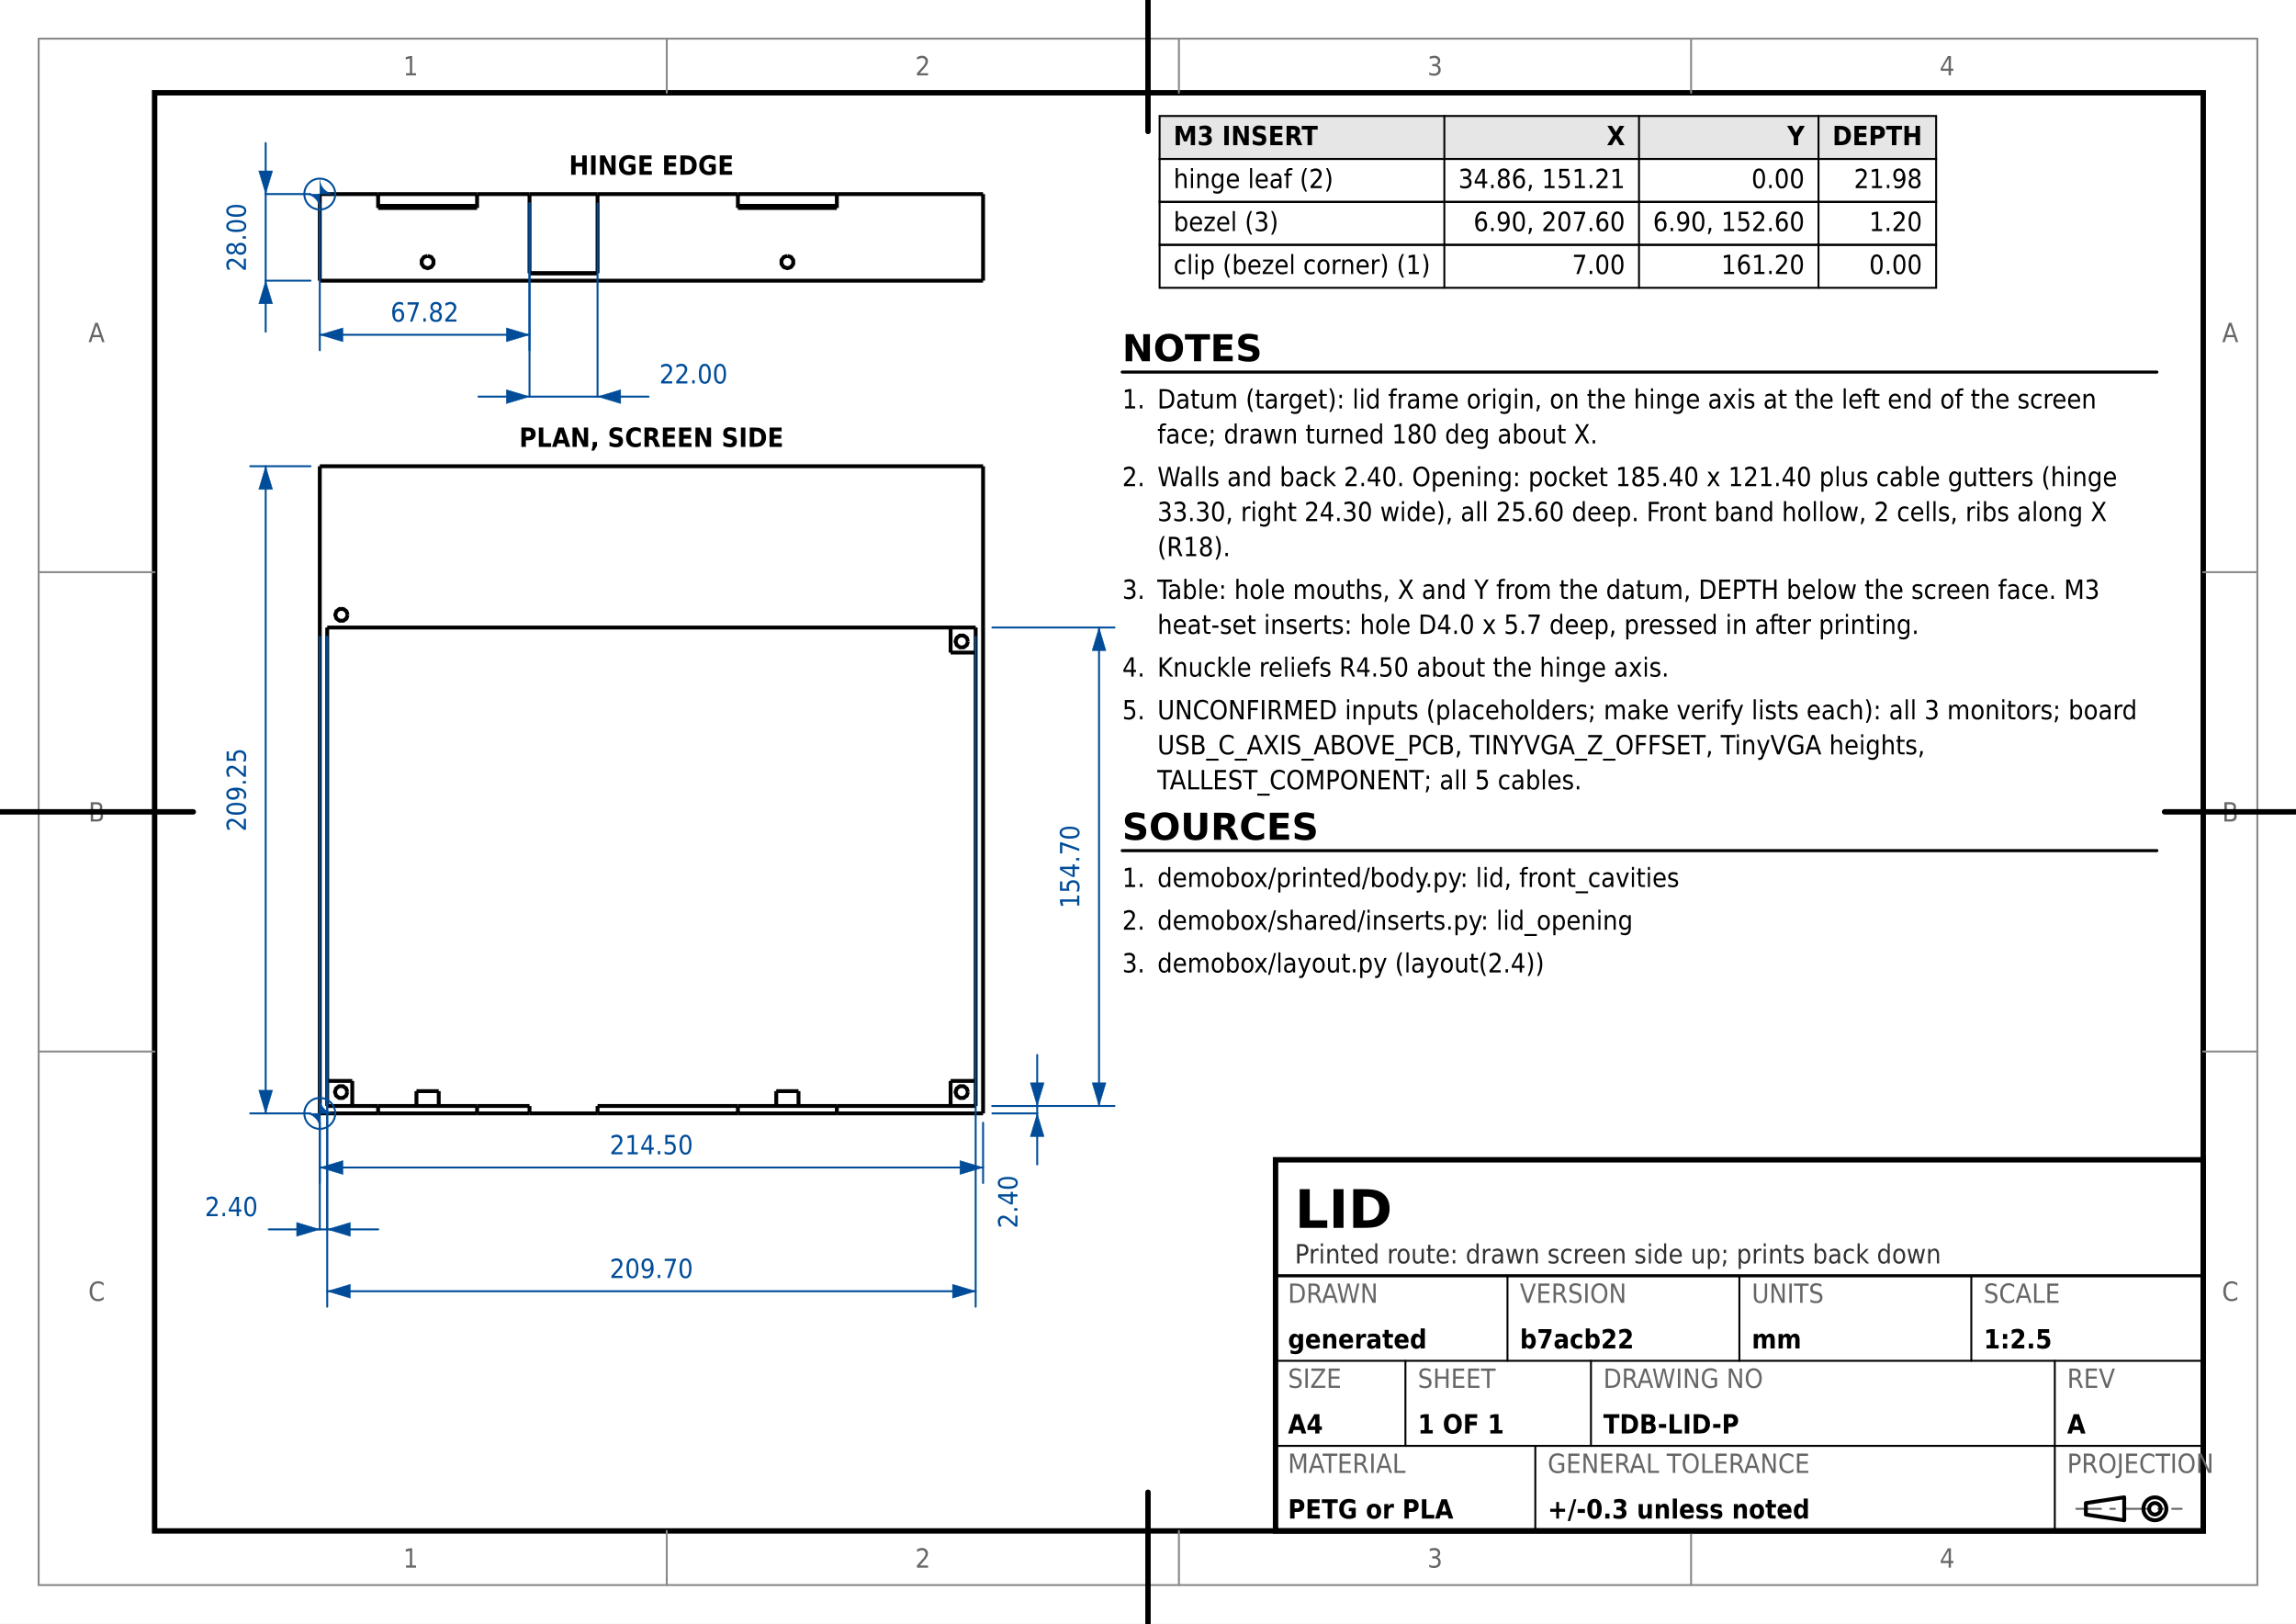
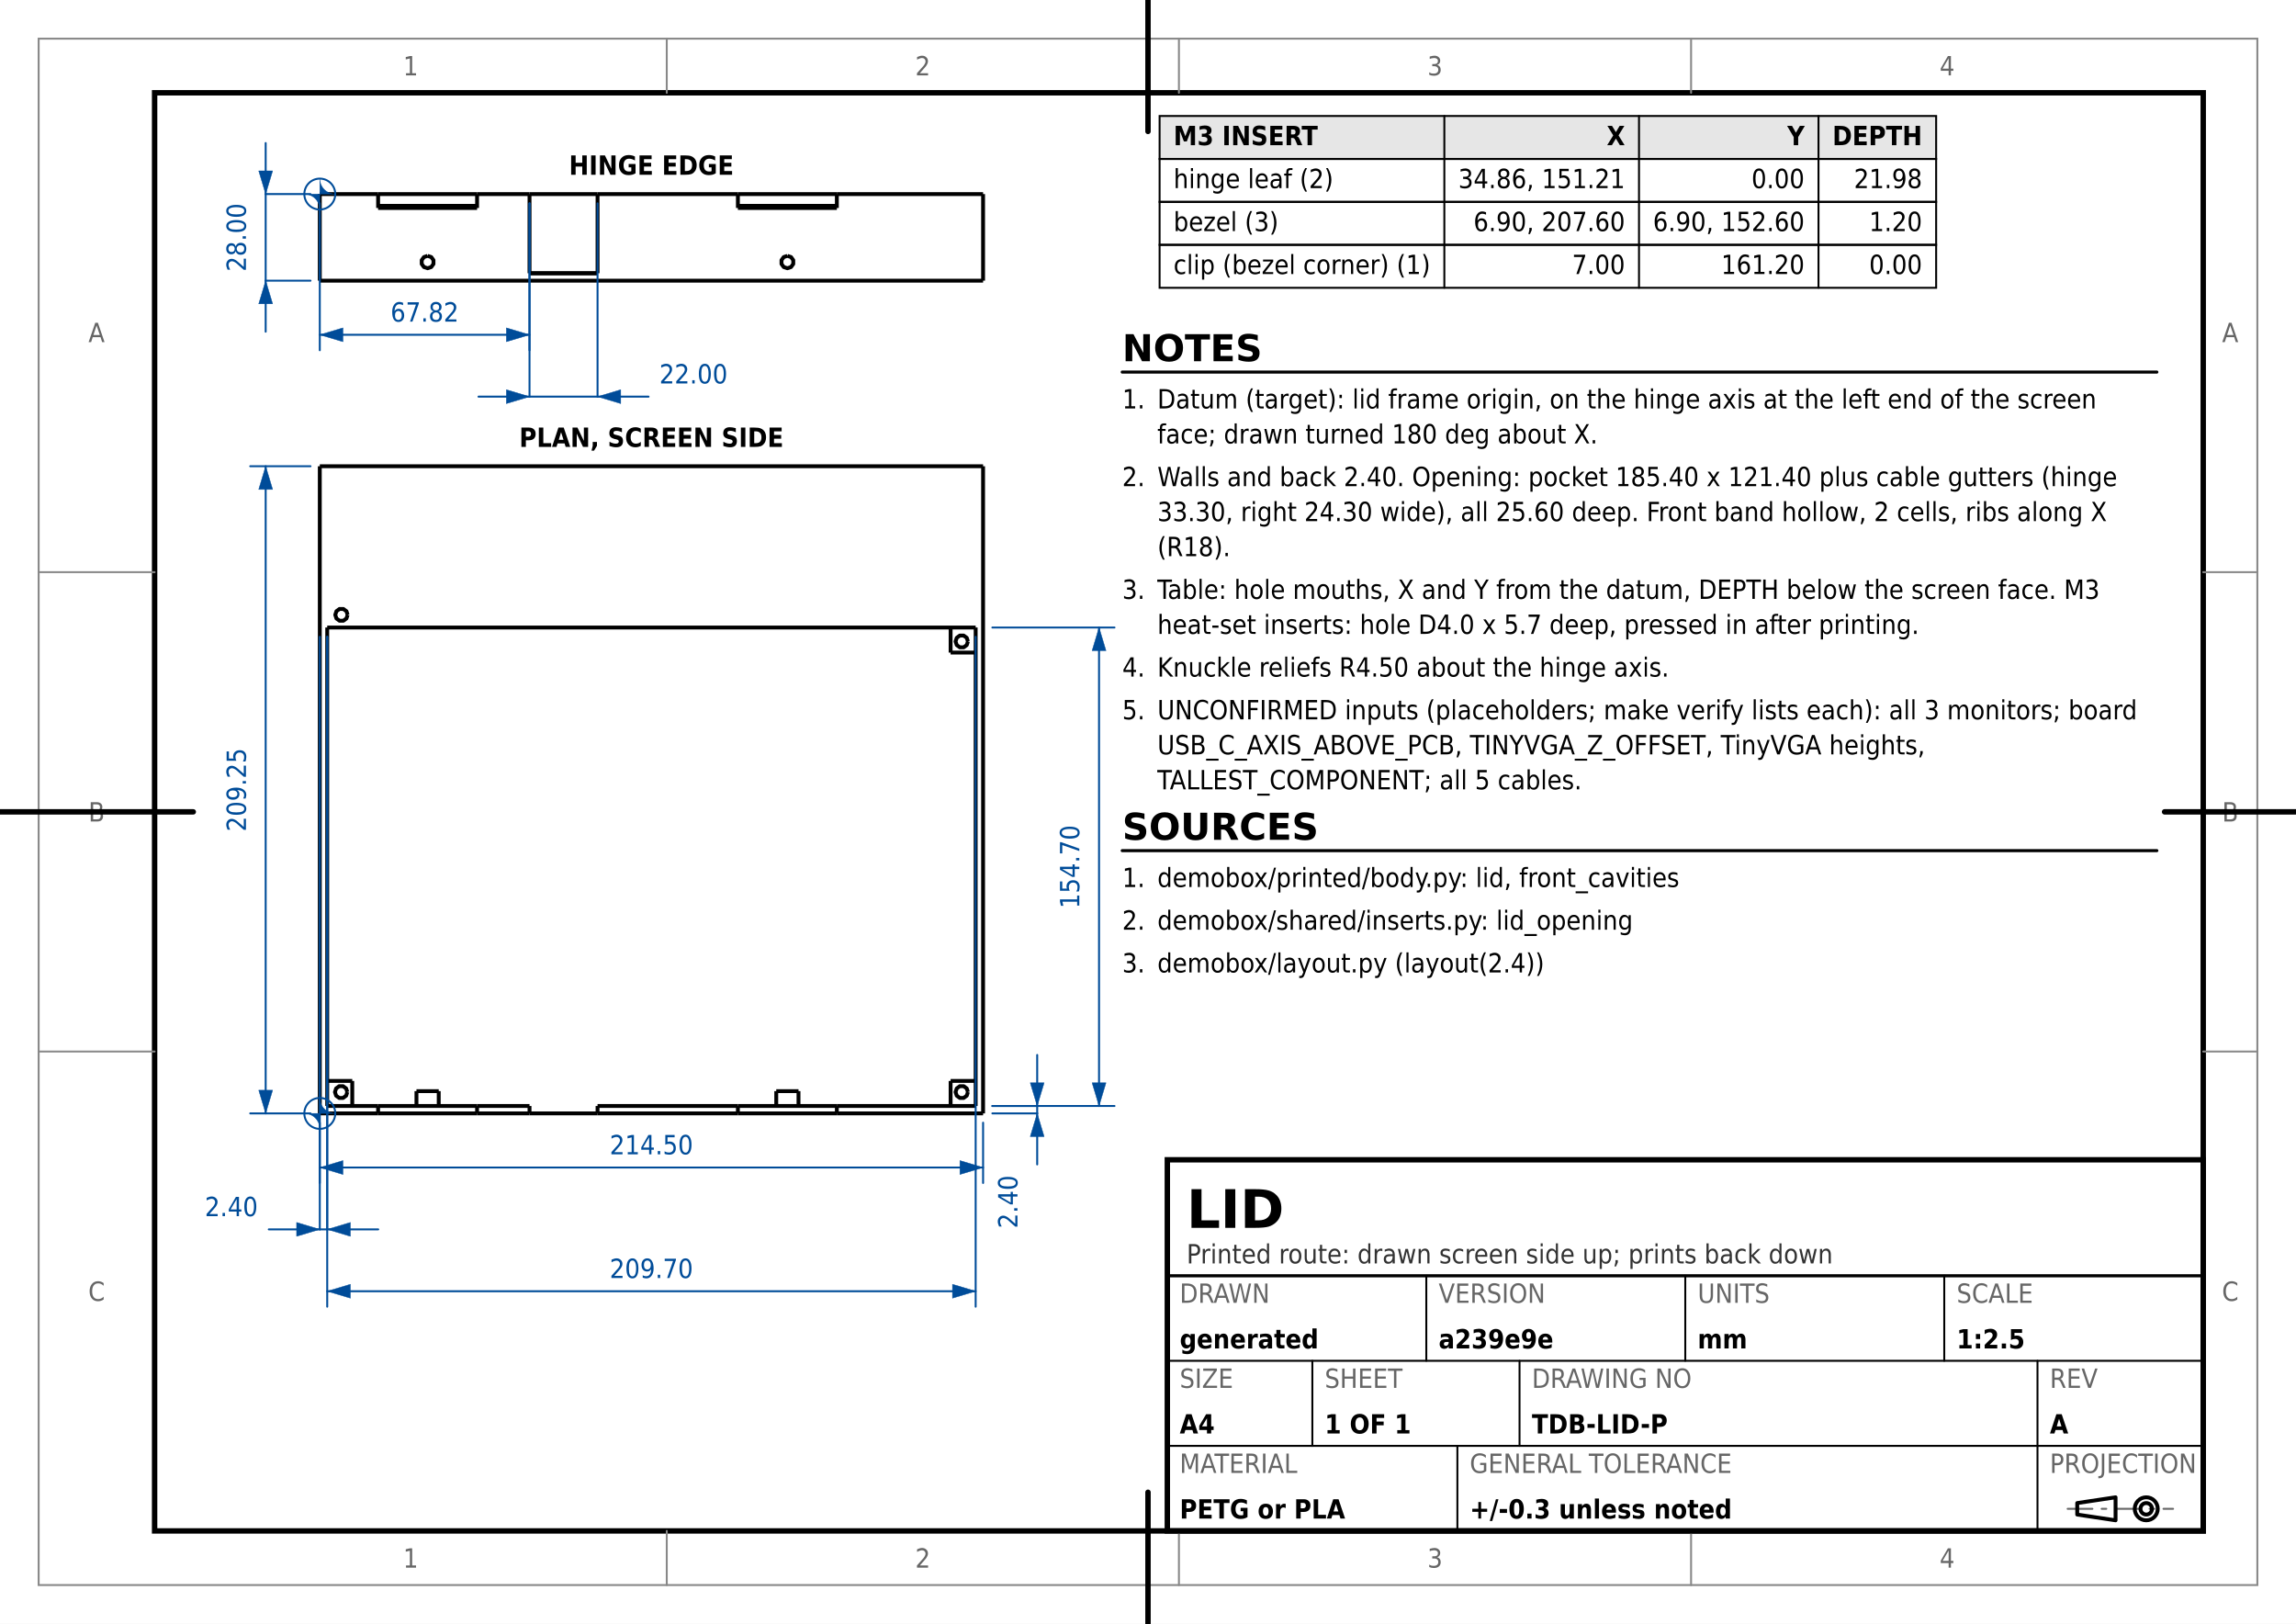
<svg xmlns="http://www.w3.org/2000/svg" version="1.1" width="297mm" height="210mm" viewBox="0 0 297 210">
  <rect width="100%" height="100%" fill="#ffffff" />
  <rect x="5" y="5" width="287" height="200" fill="none" stroke="#888888" stroke-width="0.25" />
  <rect x="20" y="12" width="265" height="186" fill="none" stroke="#000000" stroke-width="0.7" />
  <text x="53.125" y="202.75" font-family="DejaVu Sans Condensed, DejaVu Sans, Liberation Sans, sans-serif" font-size="3.429" fill="#666666" text-anchor="middle">1</text>
  <text x="53.125" y="9.75" font-family="DejaVu Sans Condensed, DejaVu Sans, Liberation Sans, sans-serif" font-size="3.429" fill="#666666" text-anchor="middle">1</text>
  <line x1="86.25" y1="205" x2="86.25" y2="198" stroke="#888888" stroke-width="0.25" stroke-linecap="round" />
  <line x1="86.25" y1="12" x2="86.25" y2="5" stroke="#888888" stroke-width="0.25" stroke-linecap="round" />
  <text x="119.375" y="202.75" font-family="DejaVu Sans Condensed, DejaVu Sans, Liberation Sans, sans-serif" font-size="3.429" fill="#666666" text-anchor="middle">2</text>
  <text x="119.375" y="9.75" font-family="DejaVu Sans Condensed, DejaVu Sans, Liberation Sans, sans-serif" font-size="3.429" fill="#666666" text-anchor="middle">2</text>
  <line x1="152.5" y1="205" x2="152.5" y2="198" stroke="#888888" stroke-width="0.25" stroke-linecap="round" />
  <line x1="152.5" y1="12" x2="152.5" y2="5" stroke="#888888" stroke-width="0.25" stroke-linecap="round" />
  <text x="185.625" y="202.75" font-family="DejaVu Sans Condensed, DejaVu Sans, Liberation Sans, sans-serif" font-size="3.429" fill="#666666" text-anchor="middle">3</text>
  <text x="185.625" y="9.75" font-family="DejaVu Sans Condensed, DejaVu Sans, Liberation Sans, sans-serif" font-size="3.429" fill="#666666" text-anchor="middle">3</text>
  <line x1="218.75" y1="205" x2="218.75" y2="198" stroke="#888888" stroke-width="0.25" stroke-linecap="round" />
  <line x1="218.75" y1="12" x2="218.75" y2="5" stroke="#888888" stroke-width="0.25" stroke-linecap="round" />
  <text x="251.875" y="202.75" font-family="DejaVu Sans Condensed, DejaVu Sans, Liberation Sans, sans-serif" font-size="3.429" fill="#666666" text-anchor="middle">4</text>
  <text x="251.875" y="9.75" font-family="DejaVu Sans Condensed, DejaVu Sans, Liberation Sans, sans-serif" font-size="3.429" fill="#666666" text-anchor="middle">4</text>
  <text x="12.5" y="168.25" font-family="DejaVu Sans Condensed, DejaVu Sans, Liberation Sans, sans-serif" font-size="3.429" fill="#666666" text-anchor="middle">C</text>
  <text x="288.5" y="168.25" font-family="DejaVu Sans Condensed, DejaVu Sans, Liberation Sans, sans-serif" font-size="3.429" fill="#666666" text-anchor="middle">C</text>
  <line x1="5" y1="136" x2="20" y2="136" stroke="#888888" stroke-width="0.25" stroke-linecap="round" />
  <line x1="285" y1="136" x2="292" y2="136" stroke="#888888" stroke-width="0.25" stroke-linecap="round" />
  <text x="12.5" y="106.25" font-family="DejaVu Sans Condensed, DejaVu Sans, Liberation Sans, sans-serif" font-size="3.429" fill="#666666" text-anchor="middle">B</text>
  <text x="288.5" y="106.25" font-family="DejaVu Sans Condensed, DejaVu Sans, Liberation Sans, sans-serif" font-size="3.429" fill="#666666" text-anchor="middle">B</text>
  <line x1="5" y1="74" x2="20" y2="74" stroke="#888888" stroke-width="0.25" stroke-linecap="round" />
  <line x1="285" y1="74" x2="292" y2="74" stroke="#888888" stroke-width="0.25" stroke-linecap="round" />
  <text x="12.5" y="44.25" font-family="DejaVu Sans Condensed, DejaVu Sans, Liberation Sans, sans-serif" font-size="3.429" fill="#666666" text-anchor="middle">A</text>
  <text x="288.5" y="44.25" font-family="DejaVu Sans Condensed, DejaVu Sans, Liberation Sans, sans-serif" font-size="3.429" fill="#666666" text-anchor="middle">A</text>
  <line x1="148.5" y1="210" x2="148.5" y2="193" stroke="#000000" stroke-width="0.7" stroke-linecap="round" />
  <line x1="148.5" y1="17" x2="148.5" y2="0" stroke="#000000" stroke-width="0.7" stroke-linecap="round" />
  <line x1="0" y1="105" x2="25" y2="105" stroke="#000000" stroke-width="0.7" stroke-linecap="round" />
  <line x1="280" y1="105" x2="297" y2="105" stroke="#000000" stroke-width="0.7" stroke-linecap="round" />
  <polyline points="41.367,25.1 41.367,36.3" fill="none" stroke="#000000" stroke-width="0.5" stroke-linejoin="round" />
  <polyline points="41.367,36.3 127.167,36.3" fill="none" stroke="#000000" stroke-width="0.5" stroke-linejoin="round" />
  <polyline points="41.367,25.1 48.911,25.1" fill="none" stroke="#000000" stroke-width="0.5" stroke-linejoin="round" />
  <polyline points="48.911,26.9 48.911,25.1" fill="none" stroke="#000000" stroke-width="0.5" stroke-linejoin="round" />
  <polyline points="48.911,26.9 61.712,26.9" fill="none" stroke="#000000" stroke-width="0.5" stroke-linejoin="round" />
  <polyline points="61.712,26.9 61.712,25.1" fill="none" stroke="#000000" stroke-width="0.5" stroke-linejoin="round" />
  <polyline points="61.712,25.1 68.496,25.1" fill="none" stroke="#000000" stroke-width="0.5" stroke-linejoin="round" />
  <polyline points="68.496,35.34 68.496,25.1" fill="none" stroke="#000000" stroke-width="0.5" stroke-linejoin="round" />
  <polyline points="68.496,35.34 77.296,35.34" fill="none" stroke="#000000" stroke-width="0.5" stroke-linejoin="round" />
  <polyline points="77.296,35.34 77.296,25.1" fill="none" stroke="#000000" stroke-width="0.5" stroke-linejoin="round" />
  <polyline points="77.296,25.1 95.451,25.1" fill="none" stroke="#000000" stroke-width="0.5" stroke-linejoin="round" />
  <polyline points="95.451,26.9 95.451,25.1" fill="none" stroke="#000000" stroke-width="0.5" stroke-linejoin="round" />
  <polyline points="95.451,26.9 108.251,26.9" fill="none" stroke="#000000" stroke-width="0.5" stroke-linejoin="round" />
  <polyline points="108.251,26.9 108.251,25.1" fill="none" stroke="#000000" stroke-width="0.5" stroke-linejoin="round" />
  <polyline points="108.251,25.1 127.167,25.1" fill="none" stroke="#000000" stroke-width="0.5" stroke-linejoin="round" />
  <polyline points="127.167,25.1 127.167,36.3" fill="none" stroke="#000000" stroke-width="0.5" stroke-linejoin="round" />
  <polyline points="55.312,33.093 55.782,33.246 56.072,33.646 56.072,34.14 55.782,34.54 55.312,34.693 54.841,34.54 54.551,34.14 54.551,33.646 54.841,33.246 55.312,33.093" fill="none" stroke="#000000" stroke-width="0.5" stroke-linejoin="round" />
  <polyline points="101.852,33.093 102.322,33.246 102.612,33.646 102.612,34.14 102.322,34.54 101.852,34.693 101.381,34.54 101.091,34.14 101.091,33.646 101.381,33.246 101.852,33.093" fill="none" stroke="#000000" stroke-width="0.5" stroke-linejoin="round" />
  <polyline points="48.911,25.1 61.712,25.1" fill="none" stroke="#000000" stroke-width="0.5" stroke-linejoin="round" />
  <polyline points="68.496,25.1 77.296,25.1" fill="none" stroke="#000000" stroke-width="0.5" stroke-linejoin="round" />
  <polyline points="95.451,25.1 108.251,25.1" fill="none" stroke="#000000" stroke-width="0.5" stroke-linejoin="round" />
  <polyline points="48.911,26.623 61.712,26.623" fill="none" stroke="#000000" stroke-width="0.5" stroke-linejoin="round" />
  <polyline points="68.496,35.34 77.296,35.34" fill="none" stroke="#000000" stroke-width="0.5" stroke-linejoin="round" />
  <polyline points="95.451,26.623 108.251,26.623" fill="none" stroke="#000000" stroke-width="0.5" stroke-linejoin="round" />
  <polyline points="41.367,60.3 41.367,144" fill="none" stroke="#000000" stroke-width="0.5" stroke-linejoin="round" />
  <polyline points="41.367,60.3 127.167,60.3" fill="none" stroke="#000000" stroke-width="0.5" stroke-linejoin="round" />
  <polyline points="41.367,144 48.911,144" fill="none" stroke="#000000" stroke-width="0.5" stroke-linejoin="round" />
  <polyline points="48.911,144 61.712,144" fill="none" stroke="#000000" stroke-width="0.5" stroke-linejoin="round" />
  <polyline points="61.712,144 68.496,144" fill="none" stroke="#000000" stroke-width="0.5" stroke-linejoin="round" />
  <polyline points="68.496,144 77.296,144" fill="none" stroke="#000000" stroke-width="0.5" stroke-linejoin="round" />
  <polyline points="77.296,144 95.451,144" fill="none" stroke="#000000" stroke-width="0.5" stroke-linejoin="round" />
  <polyline points="95.451,144 108.251,144" fill="none" stroke="#000000" stroke-width="0.5" stroke-linejoin="round" />
  <polyline points="108.251,144 127.167,144" fill="none" stroke="#000000" stroke-width="0.5" stroke-linejoin="round" />
  <polyline points="48.911,143.04 48.911,144" fill="none" stroke="#000000" stroke-width="0.5" stroke-linejoin="round" />
  <polyline points="48.911,143.04 42.327,143.04" fill="none" stroke="#000000" stroke-width="0.5" stroke-linejoin="round" />
  <polyline points="42.327,143.04 42.327,81.16" fill="none" stroke="#000000" stroke-width="0.5" stroke-linejoin="round" />
  <polyline points="42.327,81.16 126.207,81.16" fill="none" stroke="#000000" stroke-width="0.5" stroke-linejoin="round" />
  <polyline points="126.207,81.16 126.207,143.04" fill="none" stroke="#000000" stroke-width="0.5" stroke-linejoin="round" />
  <polyline points="126.207,143.04 108.251,143.04" fill="none" stroke="#000000" stroke-width="0.5" stroke-linejoin="round" />
  <polyline points="108.251,143.04 108.251,144" fill="none" stroke="#000000" stroke-width="0.5" stroke-linejoin="round" />
  <polyline points="127.167,60.3 127.167,144" fill="none" stroke="#000000" stroke-width="0.5" stroke-linejoin="round" />
  <polyline points="44.967,79.52 44.814,79.99 44.414,80.281 43.92,80.281 43.52,79.99 43.367,79.52 43.52,79.05 43.92,78.759 44.414,78.759 44.814,79.05 44.967,79.52" fill="none" stroke="#000000" stroke-width="0.5" stroke-linejoin="round" />
  <polyline points="48.911,143.04 61.712,143.04" fill="none" stroke="#000000" stroke-width="0.5" stroke-linejoin="round" />
  <polyline points="61.712,143.04 61.712,144" fill="none" stroke="#000000" stroke-width="0.5" stroke-linejoin="round" />
  <polyline points="68.496,143.04 68.496,144" fill="none" stroke="#000000" stroke-width="0.5" stroke-linejoin="round" />
  <polyline points="68.496,143.04 61.712,143.04" fill="none" stroke="#000000" stroke-width="0.5" stroke-linejoin="round" />
  <polyline points="77.296,143.04 77.296,144" fill="none" stroke="#000000" stroke-width="0.5" stroke-linejoin="round" />
  <polyline points="95.451,143.04 95.451,144" fill="none" stroke="#000000" stroke-width="0.5" stroke-linejoin="round" />
  <polyline points="95.451,143.04 77.296,143.04" fill="none" stroke="#000000" stroke-width="0.5" stroke-linejoin="round" />
  <polyline points="95.451,143.04 108.251,143.04" fill="none" stroke="#000000" stroke-width="0.5" stroke-linejoin="round" />
  <polyline points="56.752,141.12 56.752,143.04" fill="none" stroke="#000000" stroke-width="0.5" stroke-linejoin="round" />
  <polyline points="53.871,141.12 53.871,143.04" fill="none" stroke="#000000" stroke-width="0.5" stroke-linejoin="round" />
  <polyline points="53.871,141.12 56.752,141.12" fill="none" stroke="#000000" stroke-width="0.5" stroke-linejoin="round" />
  <polyline points="45.567,139.8 45.567,143.04" fill="none" stroke="#000000" stroke-width="0.5" stroke-linejoin="round" />
  <polyline points="42.327,139.8 45.567,139.8" fill="none" stroke="#000000" stroke-width="0.5" stroke-linejoin="round" />
  <polyline points="44.927,141.24 44.774,141.71 44.374,142.001 43.88,142.001 43.48,141.71 43.327,141.24 43.48,140.77 43.88,140.479 44.374,140.479 44.774,140.77 44.927,141.24" fill="none" stroke="#000000" stroke-width="0.5" stroke-linejoin="round" />
  <polyline points="122.967,81.16 122.967,84.4" fill="none" stroke="#000000" stroke-width="0.5" stroke-linejoin="round" />
  <polyline points="122.967,84.4 126.207,84.4" fill="none" stroke="#000000" stroke-width="0.5" stroke-linejoin="round" />
  <polyline points="125.207,82.96 125.054,83.43 124.654,83.721 124.16,83.721 123.76,83.43 123.607,82.96 123.76,82.49 124.16,82.199 124.654,82.199 125.054,82.49 125.207,82.96" fill="none" stroke="#000000" stroke-width="0.5" stroke-linejoin="round" />
  <polyline points="122.967,139.8 126.207,139.8" fill="none" stroke="#000000" stroke-width="0.5" stroke-linejoin="round" />
  <polyline points="122.967,139.8 122.967,143.04" fill="none" stroke="#000000" stroke-width="0.5" stroke-linejoin="round" />
  <polyline points="125.207,141.24 125.054,141.71 124.654,142.001 124.16,142.001 123.76,141.71 123.607,141.24 123.76,140.77 124.16,140.479 124.654,140.479 125.054,140.77 125.207,141.24" fill="none" stroke="#000000" stroke-width="0.5" stroke-linejoin="round" />
  <polyline points="103.291,141.12 103.291,143.04" fill="none" stroke="#000000" stroke-width="0.5" stroke-linejoin="round" />
  <polyline points="100.412,141.12 100.412,143.04" fill="none" stroke="#000000" stroke-width="0.5" stroke-linejoin="round" />
  <polyline points="100.412,141.12 103.291,141.12" fill="none" stroke="#000000" stroke-width="0.5" stroke-linejoin="round" />
  <circle cx="41.367" cy="25.1" r="2" fill="none" stroke="#004c99" stroke-width="0.25" />
  <path d="M 41.367 25.1 L 43.367 25.1 A 2.0 2.0 0 0 1 41.367 23.1 Z" fill="#004c99" stroke="#004c99" stroke-width="0.05" stroke-linejoin="round" stroke-linecap="round" />
  <path d="M 41.367 25.1 L 39.367 25.1 A 2.0 2.0 0 0 1 41.367 27.1 Z" fill="#004c99" stroke="#004c99" stroke-width="0.05" stroke-linejoin="round" stroke-linecap="round" />
  <circle cx="41.367" cy="144" r="2" fill="none" stroke="#004c99" stroke-width="0.25" />
  <path d="M 41.367 144.0 L 43.367 144.0 A 2.0 2.0 0 0 1 41.367 142.0 Z" fill="#004c99" stroke="#004c99" stroke-width="0.05" stroke-linejoin="round" stroke-linecap="round" />
  <path d="M 41.367 144.0 L 39.367 144.0 A 2.0 2.0 0 0 1 41.367 146.0 Z" fill="#004c99" stroke="#004c99" stroke-width="0.05" stroke-linejoin="round" stroke-linecap="round" />
  <line x1="40.167" y1="36.3" x2="34.367" y2="36.3" stroke="#004c99" stroke-width="0.25" stroke-linecap="round" />
  <line x1="40.167" y1="25.1" x2="34.367" y2="25.1" stroke="#004c99" stroke-width="0.25" stroke-linecap="round" />
  <line x1="34.367" y1="36.3" x2="34.367" y2="25.1" stroke="#004c99" stroke-width="0.25" stroke-linecap="round" />
  <polygon points="34.367,36.3 33.467,39.3 35.267,39.3" fill="#004c99" stroke="#004c99" stroke-width="0.05" stroke-linejoin="round" />
  <polygon points="34.367,25.1 35.267,22.1 33.467,22.1" fill="#004c99" stroke="#004c99" stroke-width="0.05" stroke-linejoin="round" />
  <line x1="34.367" y1="42.9" x2="34.367" y2="36.3" stroke="#004c99" stroke-width="0.25" stroke-linecap="round" />
  <line x1="34.367" y1="25.1" x2="34.367" y2="18.5" stroke="#004c99" stroke-width="0.25" stroke-linecap="round" />
  <text x="31.812" y="30.7" font-family="DejaVu Sans Condensed, DejaVu Sans, Liberation Sans, sans-serif" font-size="3.429" fill="#004c99" text-anchor="middle" transform="rotate(-90 31.8124 30.7)">28.00</text>
  <line x1="41.367" y1="145.2" x2="41.367" y2="153" stroke="#004c99" stroke-width="0.25" stroke-linecap="round" />
  <line x1="127.167" y1="145.2" x2="127.167" y2="153" stroke="#004c99" stroke-width="0.25" stroke-linecap="round" />
  <line x1="41.367" y1="151" x2="127.167" y2="151" stroke="#004c99" stroke-width="0.25" stroke-linecap="round" />
  <polygon points="41.367,151 44.367,151.9 44.367,150.1" fill="#004c99" stroke="#004c99" stroke-width="0.05" stroke-linejoin="round" />
  <polygon points="127.167,151 124.167,150.1 124.167,151.9" fill="#004c99" stroke="#004c99" stroke-width="0.05" stroke-linejoin="round" />
  <text x="84.267" y="149.291" font-family="DejaVu Sans Condensed, DejaVu Sans, Liberation Sans, sans-serif" font-size="3.429" fill="#004c99" text-anchor="middle">214.50</text>
  <line x1="40.167" y1="144" x2="32.367" y2="144" stroke="#004c99" stroke-width="0.25" stroke-linecap="round" />
  <line x1="40.167" y1="60.3" x2="32.367" y2="60.3" stroke="#004c99" stroke-width="0.25" stroke-linecap="round" />
  <line x1="34.367" y1="144" x2="34.367" y2="60.3" stroke="#004c99" stroke-width="0.25" stroke-linecap="round" />
  <polygon points="34.367,144 35.267,141 33.467,141" fill="#004c99" stroke="#004c99" stroke-width="0.05" stroke-linejoin="round" />
  <polygon points="34.367,60.3 33.467,63.3 35.267,63.3" fill="#004c99" stroke="#004c99" stroke-width="0.05" stroke-linejoin="round" />
  <text x="31.812" y="102.15" font-family="DejaVu Sans Condensed, DejaVu Sans, Liberation Sans, sans-serif" font-size="3.429" fill="#004c99" text-anchor="middle" transform="rotate(-90 31.8124 102.15)">209.25</text>
  <line x1="41.367" y1="82.36" x2="41.367" y2="159" stroke="#004c99" stroke-width="0.25" stroke-linecap="round" />
  <line x1="42.327" y1="82.36" x2="42.327" y2="159" stroke="#004c99" stroke-width="0.25" stroke-linecap="round" />
  <line x1="41.367" y1="159" x2="42.327" y2="159" stroke="#004c99" stroke-width="0.25" stroke-linecap="round" />
  <polygon points="41.367,159 38.367,158.1 38.367,159.9" fill="#004c99" stroke="#004c99" stroke-width="0.05" stroke-linejoin="round" />
  <polygon points="42.327,159 45.327,159.9 45.327,158.1" fill="#004c99" stroke="#004c99" stroke-width="0.05" stroke-linejoin="round" />
  <line x1="34.767" y1="159" x2="41.367" y2="159" stroke="#004c99" stroke-width="0.25" stroke-linecap="round" />
  <line x1="42.327" y1="159" x2="48.927" y2="159" stroke="#004c99" stroke-width="0.25" stroke-linecap="round" />
  <text x="33.367" y="157.291" font-family="DejaVu Sans Condensed, DejaVu Sans, Liberation Sans, sans-serif" font-size="3.429" fill="#004c99" text-anchor="end">2.40</text>
  <line x1="42.327" y1="82.36" x2="42.327" y2="169" stroke="#004c99" stroke-width="0.25" stroke-linecap="round" />
  <line x1="126.207" y1="82.36" x2="126.207" y2="169" stroke="#004c99" stroke-width="0.25" stroke-linecap="round" />
  <line x1="42.327" y1="167" x2="126.207" y2="167" stroke="#004c99" stroke-width="0.25" stroke-linecap="round" />
  <polygon points="42.327,167 45.327,167.9 45.327,166.1" fill="#004c99" stroke="#004c99" stroke-width="0.05" stroke-linejoin="round" />
  <polygon points="126.207,167 123.207,166.1 123.207,167.9" fill="#004c99" stroke="#004c99" stroke-width="0.05" stroke-linejoin="round" />
  <text x="84.267" y="165.291" font-family="DejaVu Sans Condensed, DejaVu Sans, Liberation Sans, sans-serif" font-size="3.429" fill="#004c99" text-anchor="middle">209.70</text>
  <line x1="128.367" y1="144" x2="134.167" y2="144" stroke="#004c99" stroke-width="0.25" stroke-linecap="round" />
  <line x1="128.367" y1="143.04" x2="134.167" y2="143.04" stroke="#004c99" stroke-width="0.25" stroke-linecap="round" />
  <line x1="134.167" y1="144" x2="134.167" y2="143.04" stroke="#004c99" stroke-width="0.25" stroke-linecap="round" />
  <polygon points="134.167,144 133.267,147 135.067,147" fill="#004c99" stroke="#004c99" stroke-width="0.05" stroke-linejoin="round" />
  <polygon points="134.167,143.04 135.067,140.04 133.267,140.04" fill="#004c99" stroke="#004c99" stroke-width="0.05" stroke-linejoin="round" />
  <line x1="134.167" y1="150.6" x2="134.167" y2="144" stroke="#004c99" stroke-width="0.25" stroke-linecap="round" />
  <line x1="134.167" y1="143.04" x2="134.167" y2="136.44" stroke="#004c99" stroke-width="0.25" stroke-linecap="round" />
  <text x="131.612" y="152" font-family="DejaVu Sans Condensed, DejaVu Sans, Liberation Sans, sans-serif" font-size="3.429" fill="#004c99" text-anchor="end" transform="rotate(-90 131.6124 152)">2.40</text>
  <line x1="128.367" y1="143.04" x2="144.167" y2="143.04" stroke="#004c99" stroke-width="0.25" stroke-linecap="round" />
  <line x1="128.367" y1="81.16" x2="144.167" y2="81.16" stroke="#004c99" stroke-width="0.25" stroke-linecap="round" />
  <line x1="142.167" y1="143.04" x2="142.167" y2="81.16" stroke="#004c99" stroke-width="0.25" stroke-linecap="round" />
  <polygon points="142.167,143.04 143.067,140.04 141.267,140.04" fill="#004c99" stroke="#004c99" stroke-width="0.05" stroke-linejoin="round" />
  <polygon points="142.167,81.16 141.267,84.16 143.067,84.16" fill="#004c99" stroke="#004c99" stroke-width="0.05" stroke-linejoin="round" />
  <text x="139.612" y="112.1" font-family="DejaVu Sans Condensed, DejaVu Sans, Liberation Sans, sans-serif" font-size="3.429" fill="#004c99" text-anchor="middle" transform="rotate(-90 139.6124 112.1)">154.70</text>
  <line x1="41.367" y1="26.3" x2="41.367" y2="45.3" stroke="#004c99" stroke-width="0.25" stroke-linecap="round" />
  <line x1="68.496" y1="26.3" x2="68.496" y2="45.3" stroke="#004c99" stroke-width="0.25" stroke-linecap="round" />
  <line x1="41.367" y1="43.3" x2="68.496" y2="43.3" stroke="#004c99" stroke-width="0.25" stroke-linecap="round" />
  <polygon points="41.367,43.3 44.367,44.2 44.367,42.4" fill="#004c99" stroke="#004c99" stroke-width="0.05" stroke-linejoin="round" />
  <polygon points="68.496,43.3 65.496,42.4 65.496,44.2" fill="#004c99" stroke="#004c99" stroke-width="0.05" stroke-linejoin="round" />
  <text x="54.931" y="41.591" font-family="DejaVu Sans Condensed, DejaVu Sans, Liberation Sans, sans-serif" font-size="3.429" fill="#004c99" text-anchor="middle">67.82</text>
  <line x1="68.496" y1="26.3" x2="68.496" y2="51.3" stroke="#004c99" stroke-width="0.25" stroke-linecap="round" />
  <line x1="77.296" y1="26.3" x2="77.296" y2="51.3" stroke="#004c99" stroke-width="0.25" stroke-linecap="round" />
  <line x1="68.496" y1="51.3" x2="77.296" y2="51.3" stroke="#004c99" stroke-width="0.25" stroke-linecap="round" />
  <polygon points="68.496,51.3 65.496,50.4 65.496,52.2" fill="#004c99" stroke="#004c99" stroke-width="0.05" stroke-linejoin="round" />
  <polygon points="77.296,51.3 80.296,52.2 80.296,50.4" fill="#004c99" stroke="#004c99" stroke-width="0.05" stroke-linejoin="round" />
  <line x1="61.896" y1="51.3" x2="68.496" y2="51.3" stroke="#004c99" stroke-width="0.25" stroke-linecap="round" />
  <line x1="77.296" y1="51.3" x2="83.896" y2="51.3" stroke="#004c99" stroke-width="0.25" stroke-linecap="round" />
  <text x="85.296" y="49.591" font-family="DejaVu Sans Condensed, DejaVu Sans, Liberation Sans, sans-serif" font-size="3.429" fill="#004c99" text-anchor="start">22.00</text>
  <text x="84.267" y="22.6" font-family="DejaVu Sans Condensed, DejaVu Sans, Liberation Sans, sans-serif" font-size="3.429" fill="#000000" text-anchor="middle" font-weight="bold">HINGE EDGE</text>
  <text x="84.267" y="57.8" font-family="DejaVu Sans Condensed, DejaVu Sans, Liberation Sans, sans-serif" font-size="3.429" fill="#000000" text-anchor="middle" font-weight="bold">PLAN, SCREEN SIDE</text>
  <rect x="150" y="15" width="100.451" height="5.556" fill="#e6e6e6" stroke="#000000" stroke-width="0.25" />
  <text x="151.8" y="18.778" font-family="DejaVu Sans Condensed, DejaVu Sans, Liberation Sans, sans-serif" font-size="3.429" fill="#000000" text-anchor="start" font-weight="bold">M3 INSERT</text>
  <text x="210.215" y="18.778" font-family="DejaVu Sans Condensed, DejaVu Sans, Liberation Sans, sans-serif" font-size="3.429" fill="#000000" text-anchor="end" font-weight="bold">X</text>
  <text x="233.433" y="18.778" font-family="DejaVu Sans Condensed, DejaVu Sans, Liberation Sans, sans-serif" font-size="3.429" fill="#000000" text-anchor="end" font-weight="bold">Y</text>
  <text x="248.651" y="18.778" font-family="DejaVu Sans Condensed, DejaVu Sans, Liberation Sans, sans-serif" font-size="3.429" fill="#000000" text-anchor="end" font-weight="bold">DEPTH</text>
  <rect x="150" y="20.556" width="100.451" height="5.556" fill="none" stroke="#000000" stroke-width="0.25" />
  <text x="151.8" y="24.333" font-family="DejaVu Sans Condensed, DejaVu Sans, Liberation Sans, sans-serif" font-size="3.429" fill="#000000" text-anchor="start">hinge leaf (2)</text>
  <text x="210.215" y="24.333" font-family="DejaVu Sans Condensed, DejaVu Sans, Liberation Sans, sans-serif" font-size="3.429" fill="#000000" text-anchor="end">34.86, 151.21</text>
  <text x="233.433" y="24.333" font-family="DejaVu Sans Condensed, DejaVu Sans, Liberation Sans, sans-serif" font-size="3.429" fill="#000000" text-anchor="end">0.00</text>
  <text x="248.651" y="24.333" font-family="DejaVu Sans Condensed, DejaVu Sans, Liberation Sans, sans-serif" font-size="3.429" fill="#000000" text-anchor="end">21.98</text>
  <rect x="150" y="26.111" width="100.451" height="5.556" fill="none" stroke="#000000" stroke-width="0.25" />
  <text x="151.8" y="29.889" font-family="DejaVu Sans Condensed, DejaVu Sans, Liberation Sans, sans-serif" font-size="3.429" fill="#000000" text-anchor="start">bezel (3)</text>
  <text x="210.215" y="29.889" font-family="DejaVu Sans Condensed, DejaVu Sans, Liberation Sans, sans-serif" font-size="3.429" fill="#000000" text-anchor="end">6.90, 207.60</text>
  <text x="233.433" y="29.889" font-family="DejaVu Sans Condensed, DejaVu Sans, Liberation Sans, sans-serif" font-size="3.429" fill="#000000" text-anchor="end">6.90, 152.60</text>
  <text x="248.651" y="29.889" font-family="DejaVu Sans Condensed, DejaVu Sans, Liberation Sans, sans-serif" font-size="3.429" fill="#000000" text-anchor="end">1.20</text>
  <rect x="150" y="31.667" width="100.451" height="5.556" fill="none" stroke="#000000" stroke-width="0.25" />
  <text x="151.8" y="35.444" font-family="DejaVu Sans Condensed, DejaVu Sans, Liberation Sans, sans-serif" font-size="3.429" fill="#000000" text-anchor="start">clip (bezel corner) (1)</text>
  <text x="210.215" y="35.444" font-family="DejaVu Sans Condensed, DejaVu Sans, Liberation Sans, sans-serif" font-size="3.429" fill="#000000" text-anchor="end">7.00</text>
  <text x="233.433" y="35.444" font-family="DejaVu Sans Condensed, DejaVu Sans, Liberation Sans, sans-serif" font-size="3.429" fill="#000000" text-anchor="end">161.20</text>
  <text x="248.651" y="35.444" font-family="DejaVu Sans Condensed, DejaVu Sans, Liberation Sans, sans-serif" font-size="3.429" fill="#000000" text-anchor="end">0.00</text>
  <line x1="186.834" y1="15" x2="186.834" y2="37.222" stroke="#000000" stroke-width="0.25" stroke-linecap="round" />
  <line x1="212.015" y1="15" x2="212.015" y2="37.222" stroke="#000000" stroke-width="0.25" stroke-linecap="round" />
  <line x1="235.233" y1="15" x2="235.233" y2="37.222" stroke="#000000" stroke-width="0.25" stroke-linecap="round" />
  <text x="145.167" y="46.722" font-family="DejaVu Sans, Liberation Sans, sans-serif" font-size="4.801" fill="#000000" text-anchor="start" font-weight="bold">NOTES</text>
  <line x1="145.167" y1="48.122" x2="279" y2="48.122" stroke="#000000" stroke-width="0.4" stroke-linecap="round" />
  <text x="145.167" y="52.822" font-family="DejaVu Sans Condensed, DejaVu Sans, Liberation Sans, sans-serif" font-size="3.429" fill="#000000" text-anchor="start">1.</text>
  <text x="149.709" y="52.822" font-family="DejaVu Sans Condensed, DejaVu Sans, Liberation Sans, sans-serif" font-size="3.429" fill="#000000" text-anchor="start">Datum (target): lid frame origin, on the hinge axis at the left end of the screen</text>
  <text x="149.709" y="57.349" font-family="DejaVu Sans Condensed, DejaVu Sans, Liberation Sans, sans-serif" font-size="3.429" fill="#000000" text-anchor="start">face; drawn turned 180 deg about X.</text>
  <text x="145.167" y="62.876" font-family="DejaVu Sans Condensed, DejaVu Sans, Liberation Sans, sans-serif" font-size="3.429" fill="#000000" text-anchor="start">2.</text>
  <text x="149.709" y="62.876" font-family="DejaVu Sans Condensed, DejaVu Sans, Liberation Sans, sans-serif" font-size="3.429" fill="#000000" text-anchor="start">Walls and back 2.40. Opening: pocket 185.40 x 121.40 plus cable gutters (hinge</text>
  <text x="149.709" y="67.403" font-family="DejaVu Sans Condensed, DejaVu Sans, Liberation Sans, sans-serif" font-size="3.429" fill="#000000" text-anchor="start">33.30, right 24.30 wide), all 25.60 deep. Front band hollow, 2 cells, ribs along X</text>
  <text x="149.709" y="71.929" font-family="DejaVu Sans Condensed, DejaVu Sans, Liberation Sans, sans-serif" font-size="3.429" fill="#000000" text-anchor="start">(R18).</text>
  <text x="145.167" y="77.456" font-family="DejaVu Sans Condensed, DejaVu Sans, Liberation Sans, sans-serif" font-size="3.429" fill="#000000" text-anchor="start">3.</text>
  <text x="149.709" y="77.456" font-family="DejaVu Sans Condensed, DejaVu Sans, Liberation Sans, sans-serif" font-size="3.429" fill="#000000" text-anchor="start">Table: hole mouths, X and Y from the datum, DEPTH below the screen face. M3</text>
  <text x="149.709" y="81.983" font-family="DejaVu Sans Condensed, DejaVu Sans, Liberation Sans, sans-serif" font-size="3.429" fill="#000000" text-anchor="start">heat-set inserts: hole D4.0 x 5.7 deep, pressed in after printing.</text>
  <text x="145.167" y="87.51" font-family="DejaVu Sans Condensed, DejaVu Sans, Liberation Sans, sans-serif" font-size="3.429" fill="#000000" text-anchor="start">4.</text>
  <text x="149.709" y="87.51" font-family="DejaVu Sans Condensed, DejaVu Sans, Liberation Sans, sans-serif" font-size="3.429" fill="#000000" text-anchor="start">Knuckle reliefs R4.50 about the hinge axis.</text>
  <text x="145.167" y="93.036" font-family="DejaVu Sans Condensed, DejaVu Sans, Liberation Sans, sans-serif" font-size="3.429" fill="#000000" text-anchor="start">5.</text>
  <text x="149.709" y="93.036" font-family="DejaVu Sans Condensed, DejaVu Sans, Liberation Sans, sans-serif" font-size="3.429" fill="#000000" text-anchor="start">UNCONFIRMED inputs (placeholders; make verify lists each): all 3 monitors; board</text>
  <text x="149.709" y="97.563" font-family="DejaVu Sans Condensed, DejaVu Sans, Liberation Sans, sans-serif" font-size="3.429" fill="#000000" text-anchor="start">USB_C_AXIS_ABOVE_PCB, TINYVGA_Z_OFFSET, TinyVGA heights,</text>
  <text x="149.709" y="102.09" font-family="DejaVu Sans Condensed, DejaVu Sans, Liberation Sans, sans-serif" font-size="3.429" fill="#000000" text-anchor="start">TALLEST_COMPONENT; all 5 cables.</text>
  <text x="145.167" y="108.617" font-family="DejaVu Sans, Liberation Sans, sans-serif" font-size="4.801" fill="#000000" text-anchor="start" font-weight="bold">SOURCES</text>
  <line x1="145.167" y1="110.016" x2="279" y2="110.016" stroke="#000000" stroke-width="0.4" stroke-linecap="round" />
  <text x="145.167" y="114.716" font-family="DejaVu Sans Condensed, DejaVu Sans, Liberation Sans, sans-serif" font-size="3.429" fill="#000000" text-anchor="start">1.</text>
  <text x="149.709" y="114.716" font-family="DejaVu Sans Condensed, DejaVu Sans, Liberation Sans, sans-serif" font-size="3.429" fill="#000000" text-anchor="start">demobox/printed/body.py: lid, front_cavities</text>
  <text x="145.167" y="120.243" font-family="DejaVu Sans Condensed, DejaVu Sans, Liberation Sans, sans-serif" font-size="3.429" fill="#000000" text-anchor="start">2.</text>
  <text x="149.709" y="120.243" font-family="DejaVu Sans Condensed, DejaVu Sans, Liberation Sans, sans-serif" font-size="3.429" fill="#000000" text-anchor="start">demobox/shared/inserts.py: lid_opening</text>
  <text x="145.167" y="125.77" font-family="DejaVu Sans Condensed, DejaVu Sans, Liberation Sans, sans-serif" font-size="3.429" fill="#000000" text-anchor="start">3.</text>
  <text x="149.709" y="125.77" font-family="DejaVu Sans Condensed, DejaVu Sans, Liberation Sans, sans-serif" font-size="3.429" fill="#000000" text-anchor="start">demobox/layout.py (layout(2.4))</text>
-   <rect x="165" y="150" width="120" height="48" fill="none" stroke="#000000" stroke-width="0.7" />
-   <line x1="165" y1="165" x2="285" y2="165" stroke="#000000" stroke-width="0.4" stroke-linecap="round" />
-   <text x="167.5" y="158.8" font-family="DejaVu Sans, Liberation Sans, sans-serif" font-size="6.859" fill="#000000" text-anchor="start" font-weight="bold">LID</text>
-   <text x="167.5" y="163.4" font-family="DejaVu Sans Condensed, DejaVu Sans, Liberation Sans, sans-serif" font-size="3.429" fill="#333333" text-anchor="start">Printed route: drawn screen side up; prints back down</text>
-   <text x="166.6" y="168.5" font-family="DejaVu Sans Condensed, DejaVu Sans, Liberation Sans, sans-serif" font-size="3.429" fill="#666666" text-anchor="start">DRAWN</text>
-   <text x="166.6" y="174.4" font-family="DejaVu Sans Condensed, DejaVu Sans, Liberation Sans, sans-serif" font-size="3.429" fill="#000000" text-anchor="start" font-weight="bold">generated</text>
-   <line x1="195" y1="176" x2="195" y2="165" stroke="#000000" stroke-width="0.25" stroke-linecap="round" />
-   <text x="196.6" y="168.5" font-family="DejaVu Sans Condensed, DejaVu Sans, Liberation Sans, sans-serif" font-size="3.429" fill="#666666" text-anchor="start">VERSION</text>
-   <text x="196.6" y="174.4" font-family="DejaVu Sans Condensed, DejaVu Sans, Liberation Sans, sans-serif" font-size="3.429" fill="#000000" text-anchor="start" font-weight="bold">b7acb22</text>
-   <line x1="225" y1="176" x2="225" y2="165" stroke="#000000" stroke-width="0.25" stroke-linecap="round" />
-   <text x="226.6" y="168.5" font-family="DejaVu Sans Condensed, DejaVu Sans, Liberation Sans, sans-serif" font-size="3.429" fill="#666666" text-anchor="start">UNITS</text>
-   <text x="226.6" y="174.4" font-family="DejaVu Sans Condensed, DejaVu Sans, Liberation Sans, sans-serif" font-size="3.429" fill="#000000" text-anchor="start" font-weight="bold">mm</text>
-   <line x1="255" y1="176" x2="255" y2="165" stroke="#000000" stroke-width="0.25" stroke-linecap="round" />
-   <text x="256.6" y="168.5" font-family="DejaVu Sans Condensed, DejaVu Sans, Liberation Sans, sans-serif" font-size="3.429" fill="#666666" text-anchor="start">SCALE</text>
-   <text x="256.6" y="174.4" font-family="DejaVu Sans Condensed, DejaVu Sans, Liberation Sans, sans-serif" font-size="3.429" fill="#000000" text-anchor="start" font-weight="bold">1:2.5</text>
-   <line x1="165" y1="176" x2="285" y2="176" stroke="#000000" stroke-width="0.25" stroke-linecap="round" />
-   <text x="166.6" y="179.5" font-family="DejaVu Sans Condensed, DejaVu Sans, Liberation Sans, sans-serif" font-size="3.429" fill="#666666" text-anchor="start">SIZE</text>
-   <text x="166.6" y="185.4" font-family="DejaVu Sans Condensed, DejaVu Sans, Liberation Sans, sans-serif" font-size="3.429" fill="#000000" text-anchor="start" font-weight="bold">A4</text>
-   <line x1="181.8" y1="187" x2="181.8" y2="176" stroke="#000000" stroke-width="0.25" stroke-linecap="round" />
-   <text x="183.4" y="179.5" font-family="DejaVu Sans Condensed, DejaVu Sans, Liberation Sans, sans-serif" font-size="3.429" fill="#666666" text-anchor="start">SHEET</text>
-   <text x="183.4" y="185.4" font-family="DejaVu Sans Condensed, DejaVu Sans, Liberation Sans, sans-serif" font-size="3.429" fill="#000000" text-anchor="start" font-weight="bold">1 OF 1</text>
-   <line x1="205.8" y1="187" x2="205.8" y2="176" stroke="#000000" stroke-width="0.25" stroke-linecap="round" />
-   <text x="207.4" y="179.5" font-family="DejaVu Sans Condensed, DejaVu Sans, Liberation Sans, sans-serif" font-size="3.429" fill="#666666" text-anchor="start">DRAWING NO</text>
-   <text x="207.4" y="185.4" font-family="DejaVu Sans Condensed, DejaVu Sans, Liberation Sans, sans-serif" font-size="3.429" fill="#000000" text-anchor="start" font-weight="bold">TDB-LID-P</text>
-   <line x1="265.8" y1="187" x2="265.8" y2="176" stroke="#000000" stroke-width="0.25" stroke-linecap="round" />
-   <text x="267.4" y="179.5" font-family="DejaVu Sans Condensed, DejaVu Sans, Liberation Sans, sans-serif" font-size="3.429" fill="#666666" text-anchor="start">REV</text>
-   <text x="267.4" y="185.4" font-family="DejaVu Sans Condensed, DejaVu Sans, Liberation Sans, sans-serif" font-size="3.429" fill="#000000" text-anchor="start" font-weight="bold">A</text>
-   <line x1="165" y1="187" x2="285" y2="187" stroke="#000000" stroke-width="0.25" stroke-linecap="round" />
-   <text x="166.6" y="190.5" font-family="DejaVu Sans Condensed, DejaVu Sans, Liberation Sans, sans-serif" font-size="3.429" fill="#666666" text-anchor="start">MATERIAL</text>
-   <text x="166.6" y="196.4" font-family="DejaVu Sans Condensed, DejaVu Sans, Liberation Sans, sans-serif" font-size="3.429" fill="#000000" text-anchor="start" font-weight="bold">PETG or PLA</text>
-   <line x1="198.6" y1="198" x2="198.6" y2="187" stroke="#000000" stroke-width="0.25" stroke-linecap="round" />
-   <text x="200.2" y="190.5" font-family="DejaVu Sans Condensed, DejaVu Sans, Liberation Sans, sans-serif" font-size="3.429" fill="#666666" text-anchor="start">GENERAL TOLERANCE</text>
-   <text x="200.2" y="196.4" font-family="DejaVu Sans Condensed, DejaVu Sans, Liberation Sans, sans-serif" font-size="3.429" fill="#000000" text-anchor="start" font-weight="bold">+/-0.3 unless noted</text>
-   <line x1="265.8" y1="198" x2="265.8" y2="187" stroke="#000000" stroke-width="0.25" stroke-linecap="round" />
-   <text x="267.4" y="190.5" font-family="DejaVu Sans Condensed, DejaVu Sans, Liberation Sans, sans-serif" font-size="3.429" fill="#666666" text-anchor="start">PROJECTION</text>
-   <line x1="268.58" y1="195.14" x2="282.22" y2="195.14" stroke="#666666" stroke-width="0.25" stroke-linecap="round" stroke-dasharray="3.2,1.2,0.6,1.2" />
-   <polygon points="269.82,194.396 274.78,193.652 274.78,196.628 269.82,195.884" fill="none" stroke="#000000" stroke-width="0.5" stroke-linejoin="round" />
-   <circle cx="278.748" cy="195.14" r="1.488" fill="none" stroke="#000000" stroke-width="0.5" />
-   <circle cx="278.748" cy="195.14" r="0.744" fill="none" stroke="#000000" stroke-width="0.5" />
+   <rect x="151" y="150" width="134" height="48" fill="none" stroke="#000000" stroke-width="0.7" />
+   <line x1="151" y1="165" x2="285" y2="165" stroke="#000000" stroke-width="0.4" stroke-linecap="round" />
+   <text x="153.5" y="158.8" font-family="DejaVu Sans, Liberation Sans, sans-serif" font-size="6.859" fill="#000000" text-anchor="start" font-weight="bold">LID</text>
+   <text x="153.5" y="163.4" font-family="DejaVu Sans Condensed, DejaVu Sans, Liberation Sans, sans-serif" font-size="3.429" fill="#333333" text-anchor="start">Printed route: drawn screen side up; prints back down</text>
+   <text x="152.6" y="168.5" font-family="DejaVu Sans Condensed, DejaVu Sans, Liberation Sans, sans-serif" font-size="3.429" fill="#666666" text-anchor="start">DRAWN</text>
+   <text x="152.6" y="174.4" font-family="DejaVu Sans Condensed, DejaVu Sans, Liberation Sans, sans-serif" font-size="3.429" fill="#000000" text-anchor="start" font-weight="bold">generated</text>
+   <line x1="184.5" y1="176" x2="184.5" y2="165" stroke="#000000" stroke-width="0.25" stroke-linecap="round" />
+   <text x="186.1" y="168.5" font-family="DejaVu Sans Condensed, DejaVu Sans, Liberation Sans, sans-serif" font-size="3.429" fill="#666666" text-anchor="start">VERSION</text>
+   <text x="186.1" y="174.4" font-family="DejaVu Sans Condensed, DejaVu Sans, Liberation Sans, sans-serif" font-size="3.429" fill="#000000" text-anchor="start" font-weight="bold">a239e9e</text>
+   <line x1="218" y1="176" x2="218" y2="165" stroke="#000000" stroke-width="0.25" stroke-linecap="round" />
+   <text x="219.6" y="168.5" font-family="DejaVu Sans Condensed, DejaVu Sans, Liberation Sans, sans-serif" font-size="3.429" fill="#666666" text-anchor="start">UNITS</text>
+   <text x="219.6" y="174.4" font-family="DejaVu Sans Condensed, DejaVu Sans, Liberation Sans, sans-serif" font-size="3.429" fill="#000000" text-anchor="start" font-weight="bold">mm</text>
+   <line x1="251.5" y1="176" x2="251.5" y2="165" stroke="#000000" stroke-width="0.25" stroke-linecap="round" />
+   <text x="253.1" y="168.5" font-family="DejaVu Sans Condensed, DejaVu Sans, Liberation Sans, sans-serif" font-size="3.429" fill="#666666" text-anchor="start">SCALE</text>
+   <text x="253.1" y="174.4" font-family="DejaVu Sans Condensed, DejaVu Sans, Liberation Sans, sans-serif" font-size="3.429" fill="#000000" text-anchor="start" font-weight="bold">1:2.5</text>
+   <line x1="151" y1="176" x2="285" y2="176" stroke="#000000" stroke-width="0.25" stroke-linecap="round" />
+   <text x="152.6" y="179.5" font-family="DejaVu Sans Condensed, DejaVu Sans, Liberation Sans, sans-serif" font-size="3.429" fill="#666666" text-anchor="start">SIZE</text>
+   <text x="152.6" y="185.4" font-family="DejaVu Sans Condensed, DejaVu Sans, Liberation Sans, sans-serif" font-size="3.429" fill="#000000" text-anchor="start" font-weight="bold">A4</text>
+   <line x1="169.76" y1="187" x2="169.76" y2="176" stroke="#000000" stroke-width="0.25" stroke-linecap="round" />
+   <text x="171.36" y="179.5" font-family="DejaVu Sans Condensed, DejaVu Sans, Liberation Sans, sans-serif" font-size="3.429" fill="#666666" text-anchor="start">SHEET</text>
+   <text x="171.36" y="185.4" font-family="DejaVu Sans Condensed, DejaVu Sans, Liberation Sans, sans-serif" font-size="3.429" fill="#000000" text-anchor="start" font-weight="bold">1 OF 1</text>
+   <line x1="196.56" y1="187" x2="196.56" y2="176" stroke="#000000" stroke-width="0.25" stroke-linecap="round" />
+   <text x="198.16" y="179.5" font-family="DejaVu Sans Condensed, DejaVu Sans, Liberation Sans, sans-serif" font-size="3.429" fill="#666666" text-anchor="start">DRAWING NO</text>
+   <text x="198.16" y="185.4" font-family="DejaVu Sans Condensed, DejaVu Sans, Liberation Sans, sans-serif" font-size="3.429" fill="#000000" text-anchor="start" font-weight="bold">TDB-LID-P</text>
+   <line x1="263.56" y1="187" x2="263.56" y2="176" stroke="#000000" stroke-width="0.25" stroke-linecap="round" />
+   <text x="265.16" y="179.5" font-family="DejaVu Sans Condensed, DejaVu Sans, Liberation Sans, sans-serif" font-size="3.429" fill="#666666" text-anchor="start">REV</text>
+   <text x="265.16" y="185.4" font-family="DejaVu Sans Condensed, DejaVu Sans, Liberation Sans, sans-serif" font-size="3.429" fill="#000000" text-anchor="start" font-weight="bold">A</text>
+   <line x1="151" y1="187" x2="285" y2="187" stroke="#000000" stroke-width="0.25" stroke-linecap="round" />
+   <text x="152.6" y="190.5" font-family="DejaVu Sans Condensed, DejaVu Sans, Liberation Sans, sans-serif" font-size="3.429" fill="#666666" text-anchor="start">MATERIAL</text>
+   <text x="152.6" y="196.4" font-family="DejaVu Sans Condensed, DejaVu Sans, Liberation Sans, sans-serif" font-size="3.429" fill="#000000" text-anchor="start" font-weight="bold">PETG or PLA</text>
+   <line x1="188.52" y1="198" x2="188.52" y2="187" stroke="#000000" stroke-width="0.25" stroke-linecap="round" />
+   <text x="190.12" y="190.5" font-family="DejaVu Sans Condensed, DejaVu Sans, Liberation Sans, sans-serif" font-size="3.429" fill="#666666" text-anchor="start">GENERAL TOLERANCE</text>
+   <text x="190.12" y="196.4" font-family="DejaVu Sans Condensed, DejaVu Sans, Liberation Sans, sans-serif" font-size="3.429" fill="#000000" text-anchor="start" font-weight="bold">+/-0.3 unless noted</text>
+   <line x1="263.56" y1="198" x2="263.56" y2="187" stroke="#000000" stroke-width="0.25" stroke-linecap="round" />
+   <text x="265.16" y="190.5" font-family="DejaVu Sans Condensed, DejaVu Sans, Liberation Sans, sans-serif" font-size="3.429" fill="#666666" text-anchor="start">PROJECTION</text>
+   <line x1="267.46" y1="195.14" x2="281.1" y2="195.14" stroke="#666666" stroke-width="0.25" stroke-linecap="round" stroke-dasharray="3.2,1.2,0.6,1.2" />
+   <polygon points="268.7,194.396 273.66,193.652 273.66,196.628 268.7,195.884" fill="none" stroke="#000000" stroke-width="0.5" stroke-linejoin="round" />
+   <circle cx="277.628" cy="195.14" r="1.488" fill="none" stroke="#000000" stroke-width="0.5" />
+   <circle cx="277.628" cy="195.14" r="0.744" fill="none" stroke="#000000" stroke-width="0.5" />
</svg>
